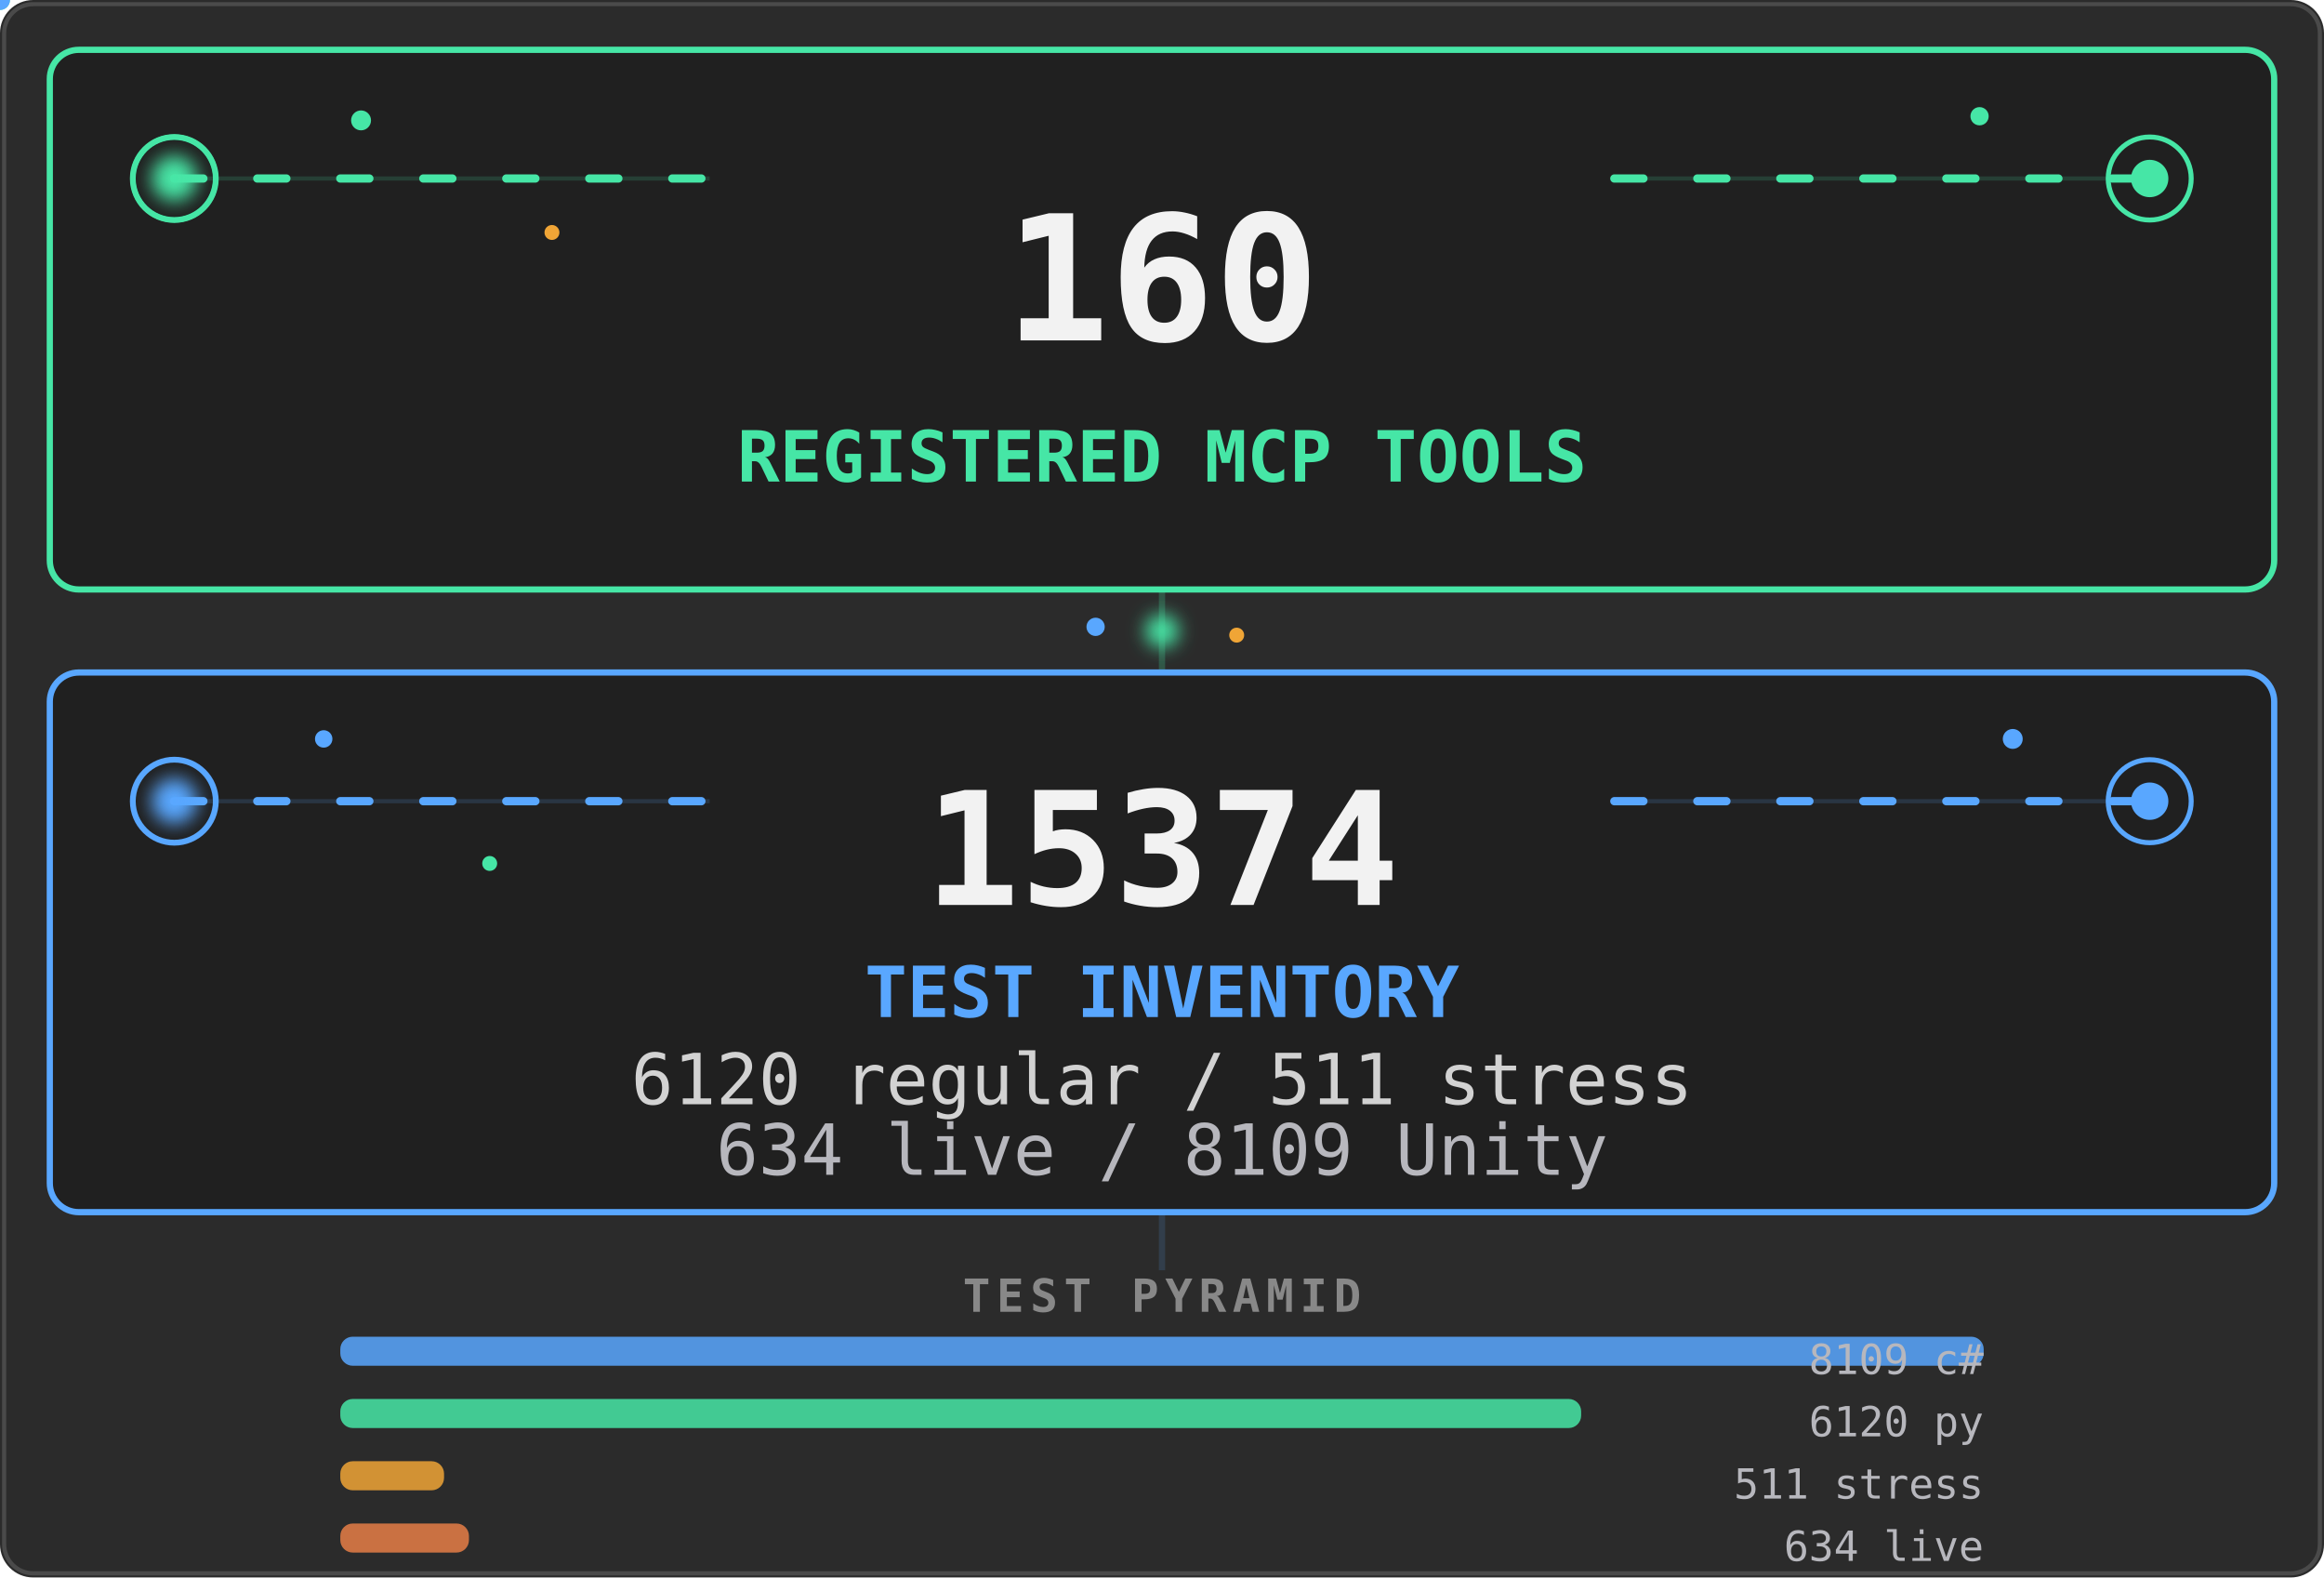
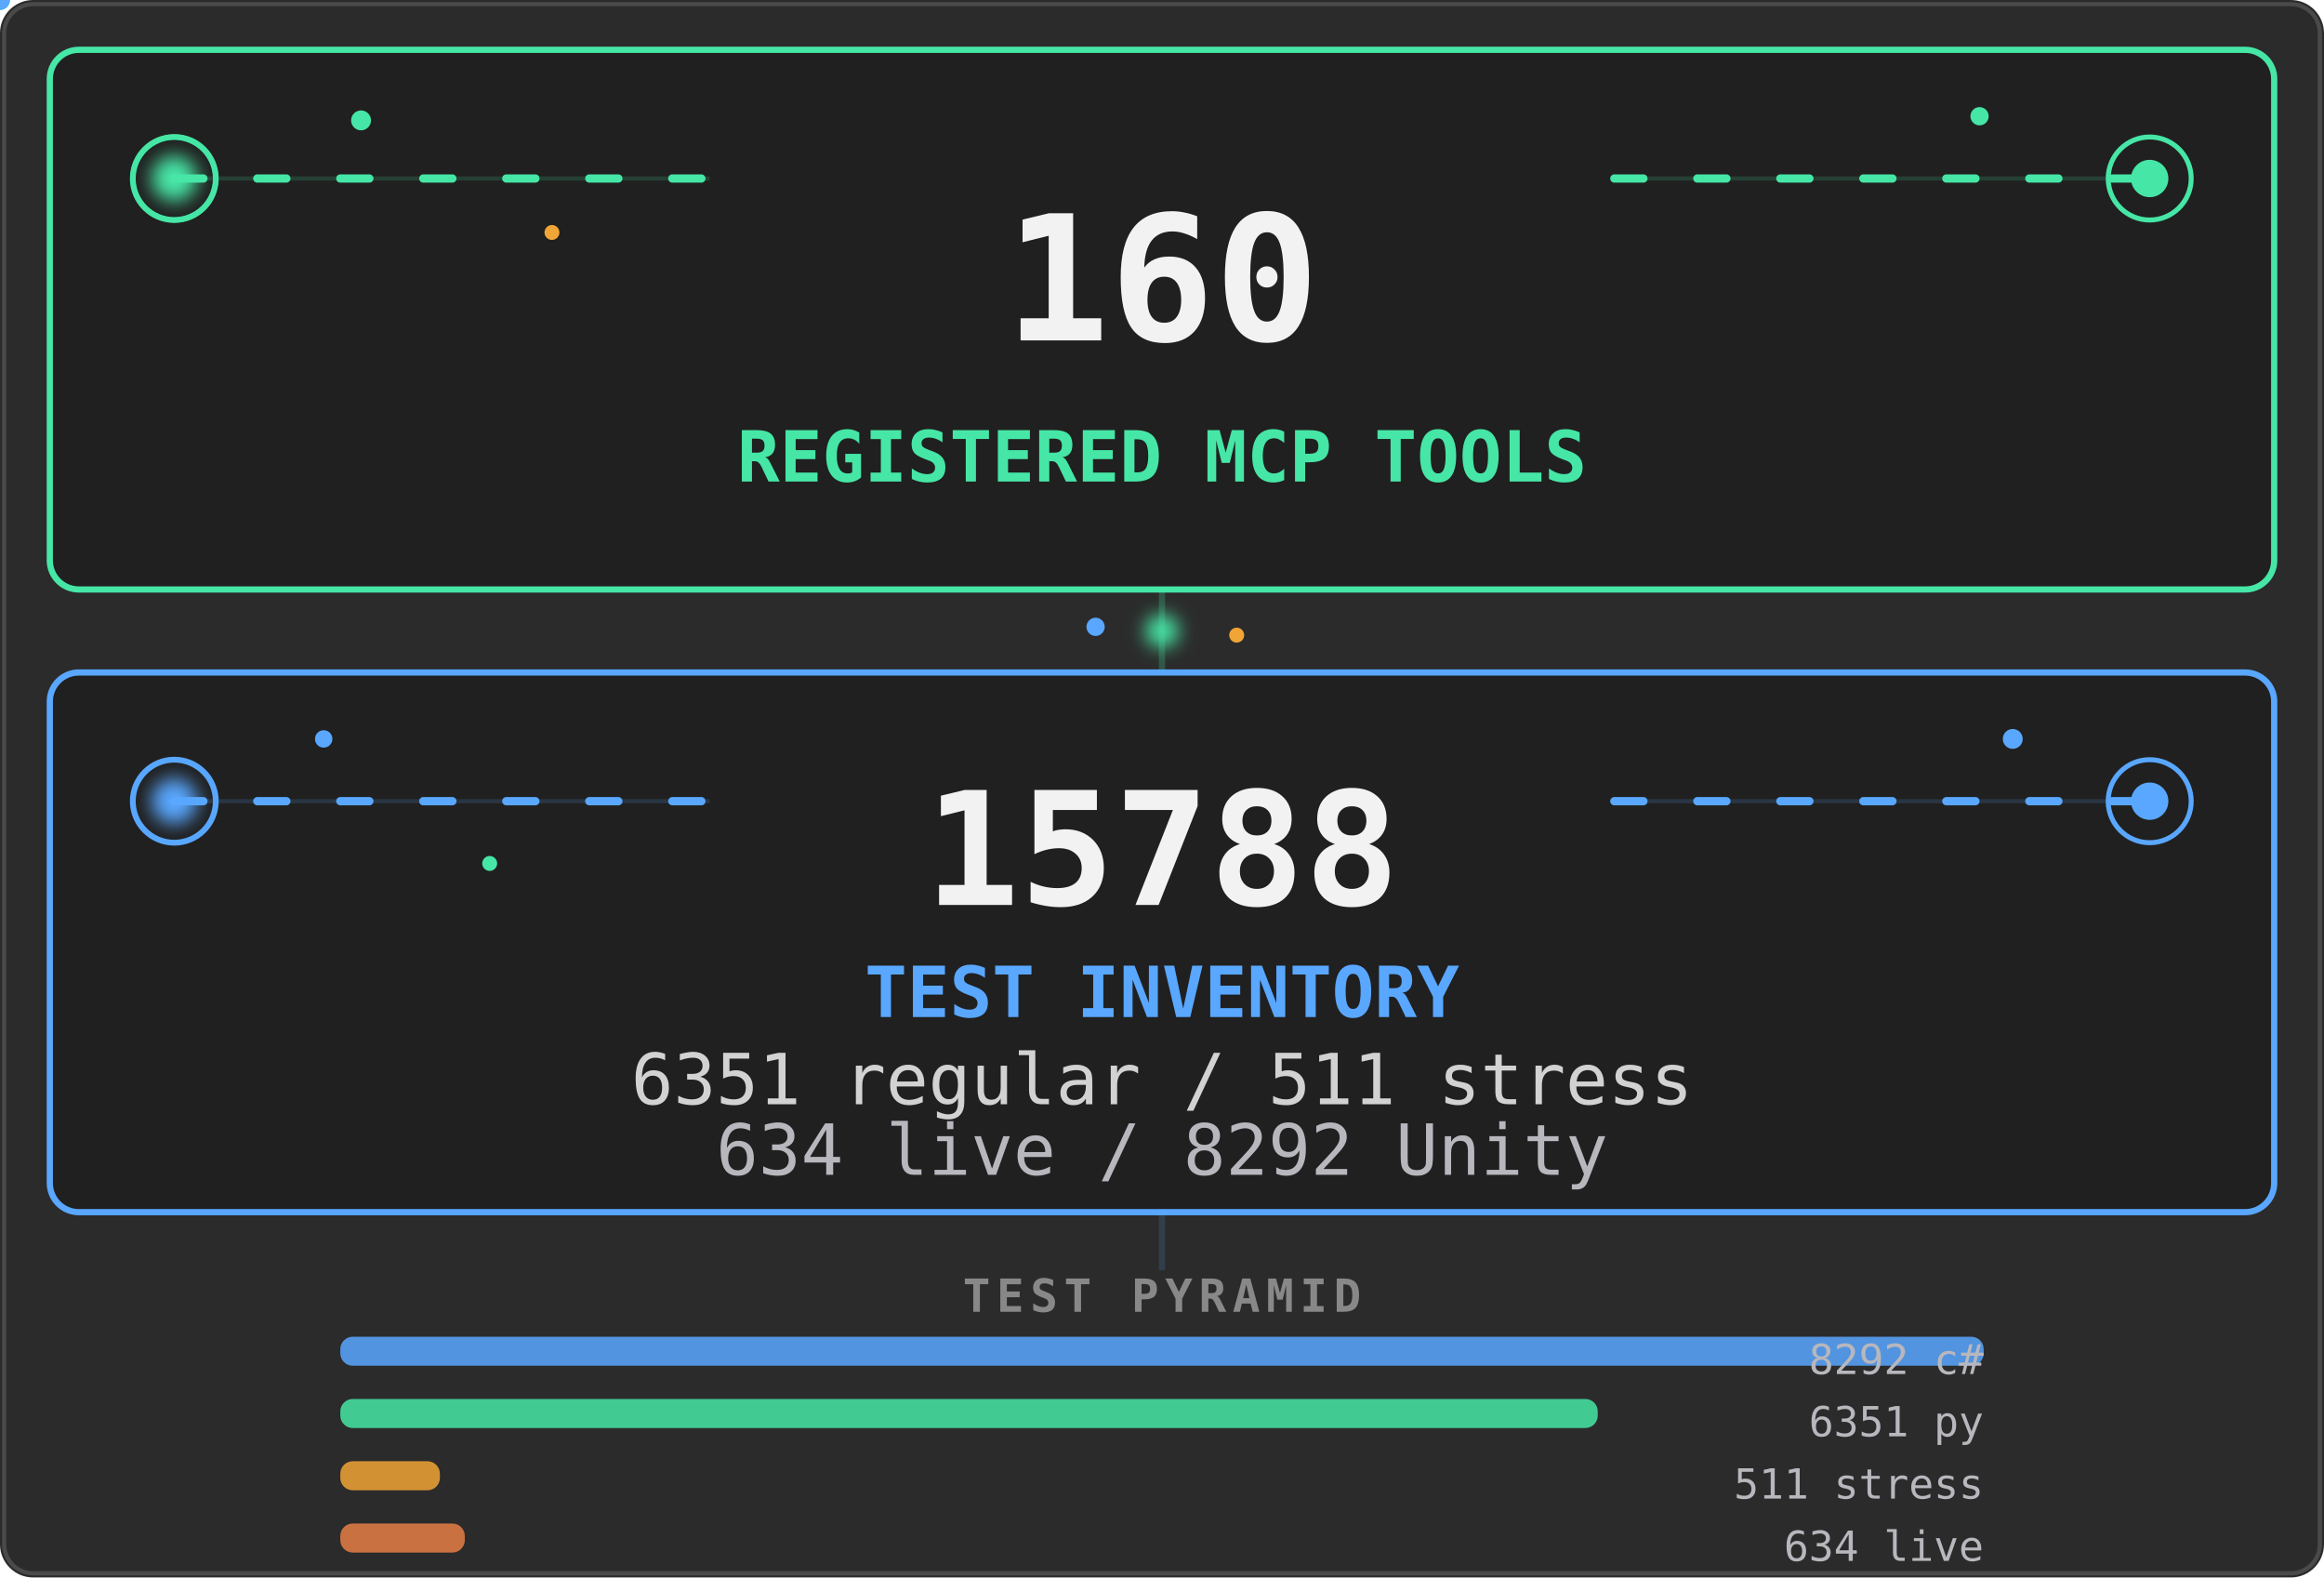
<svg xmlns="http://www.w3.org/2000/svg" viewBox="0 0 560 380" width="560" height="380" role="img" aria-labelledby="stats-title stats-desc">
  <defs>
    <filter id="stats-core-glow" x="-80%" y="-80%" width="260%" height="260%">
      <feGaussianBlur stdDeviation="2.2" />
    </filter>
    <clipPath id="stats-tools-clip">
      <rect x="12" y="12" width="536" height="130" rx="7" />
    </clipPath>
    <clipPath id="stats-tests-clip">
      <rect x="12" y="162" width="536" height="130" rx="7" />
    </clipPath>
    <linearGradient id="stats-tools-scan" x1="0" y1="0" x2="1" y2="0">
      <stop offset="0" stop-color="#46e6a6" stop-opacity="0" />
      <stop offset=".5" stop-color="#46e6a6" stop-opacity=".2" />
      <stop offset="1" stop-color="#46e6a6" stop-opacity="0" />
    </linearGradient>
    <linearGradient id="stats-tests-scan" x1="0" y1="0" x2="1" y2="0">
      <stop offset="0" stop-color="#59a7ff" stop-opacity="0" />
      <stop offset=".5" stop-color="#59a7ff" stop-opacity=".18" />
      <stop offset="1" stop-color="#59a7ff" stop-opacity="0" />
    </linearGradient>
  </defs>
  <style>
    .stats-card {
      fill: #202020;
      stroke-width: 1.5;
    }
    .stats-aura {
      transform-box: fill-box;
      transform-origin: center;
      animation: stats-aura-breathe 4.2s ease-in-out infinite;
    }
    .stats-aura-tests { animation-delay: -2.1s; }
    .stats-flow {
      fill: none;
      stroke-width: 2;
      stroke-linecap: round;
      stroke-dasharray: 7 13;
      animation: stats-flow 3.8s linear infinite;
    }
    .stats-flow-tests {
      animation-delay: -1.9s;
      animation-duration: 4.4s;
    }
    .stats-ring {
      fill: none;
      transform-box: fill-box;
      transform-origin: center;
      animation: stats-ring-life 3.2s ease-out infinite;
    }
    .stats-ring-mid { animation-delay: -1.05s; }
    .stats-ring-late { animation-delay: -2.1s; }
    .stats-ring-tests { animation-duration: 3.7s; }
    .stats-core {
      transform-box: fill-box;
      transform-origin: center;
      animation: stats-core-life 2.8s ease-in-out infinite;
    }
    .stats-core-tests {
      animation-delay: -1.4s;
      animation-duration: 3.2s;
    }
    .stats-scan {
      animation: stats-scan-yoyo 5.4s ease-in-out infinite alternate;
    }
    .stats-scan-tests {
      animation-delay: -2.7s;
      animation-duration: 6.2s;
    }
    .stats-spore {
      transform-box: fill-box;
      transform-origin: center;
      animation: stats-spore-drift 5.1s ease-in-out infinite alternate;
    }
    .stats-spore-b { animation-delay: -1.7s; animation-duration: 6.3s; }
    .stats-spore-c { animation-delay: -3.4s; animation-duration: 4.7s; }
    .stats-spore-phase-1 { animation-delay: -.6s; animation-duration: 5.5s; }
    .stats-spore-phase-2 { animation-delay: -1.3s; animation-duration: 4.8s; }
    .stats-spore-phase-3 { animation-delay: -2.2s; animation-duration: 6s; }
    .stats-spore-phase-4 { animation-delay: -3.1s; animation-duration: 5.2s; }
    .stats-spore-phase-5 { animation-delay: -4s; animation-duration: 6.6s; }
    .stats-spore-phase-6 { animation-delay: -4.8s; animation-duration: 5.8s; }
    .stats-bridge {
      transform-box: fill-box;
      transform-origin: center;
      animation: stats-bridge-life 3.6s ease-in-out infinite;
    }
    .motion-particle { pointer-events: none; }
    @keyframes stats-aura-breathe {
      0%, 100% { opacity: .07; transform: scale(.985); }
      50% { opacity: .2; transform: scale(1.015); }
    }
    @keyframes stats-flow {
      from { stroke-dashoffset: 0; }
      to { stroke-dashoffset: -40; }
    }
    @keyframes stats-ring-life {
      0% { opacity: .7; transform: scale(.45); }
      72%, 100% { opacity: 0; transform: scale(1.85); }
    }
    @keyframes stats-core-life {
      0%, 100% { opacity: .8; transform: scale(.86); }
      50% { opacity: 1; transform: scale(1.12); }
    }
    @keyframes stats-scan-yoyo {
      0% { opacity: 0; transform: translateX(-76px); }
      16%, 84% { opacity: .8; }
      100% { opacity: 0; transform: translateX(596px); }
    }
    @keyframes stats-spore-drift {
      0% { opacity: .2; transform: translate(-5px, 4px) scale(.72); }
      48% { opacity: .72; transform: translate(4px, -5px) scale(1.12); }
      100% { opacity: .3; transform: translate(9px, 3px) scale(.84); }
    }
    @keyframes stats-bridge-life {
      0%, 100% { opacity: .38; transform: scale(.82); }
      50% { opacity: 1; transform: scale(1.12); }
    }
    @media (prefers-reduced-motion: reduce) {
      .stats-aura, .stats-flow, .stats-ring, .stats-core,
      .stats-scan, .stats-spore, .stats-bridge {
        animation: none !important;
      }
      .stats-aura { opacity: .1; }
      .stats-flow { stroke-dasharray: none; opacity: .42; }
      .stats-ring { opacity: .18; }
      .stats-core { opacity: 1; }
      .stats-scan, .motion-particle { display: none; }
      .stats-spore { opacity: .3; }
      .stats-bridge { opacity: .75; }
    }
  </style>
  <rect width="560" height="380" rx="8" fill="#2b2b2b" />
  <rect x="1" y="1" width="558" height="378" rx="7" fill="none" stroke="#4a4a4a" />
  <path d="M280 142V162" stroke="#46e6a6" stroke-width="1.5" opacity=".22" />
  <circle class="stats-bridge" cx="280" cy="152" r="4" fill="#46e6a6" filter="url(#stats-core-glow)" />
  <circle class="stats-spore stats-spore-b stats-spore-phase-1" cx="264" cy="151" r="2.2" fill="#59a7ff" />
  <circle class="stats-spore stats-spore-c stats-spore-phase-2" cx="298" cy="153" r="1.8" fill="#f0a536" />
  <rect class="stats-aura" x="12" y="12" width="536" height="130" rx="7" fill="#46e6a6" />
  <rect class="stats-card" x="12" y="12" width="536" height="130" rx="7" stroke="#46e6a6" />
  <g clip-path="url(#stats-tools-clip)">
    <rect class="stats-scan" x="-70" y="12" width="74" height="130" fill="url(#stats-tools-scan)" />
  </g>
  <path d="M42 43H171M389 43H518" stroke="#46e6a6" opacity=".16" />
  <path class="stats-flow" d="M42 43H171M389 43H518" stroke="#46e6a6" />
  <g aria-hidden="true">
    <circle class="stats-ring" cx="42" cy="43" r="10" stroke="#46e6a6" stroke-width="1.4" />
    <circle class="stats-ring stats-ring-mid" cx="42" cy="43" r="10" stroke="#46e6a6" stroke-width="1.2" />
    <circle class="stats-ring stats-ring-late" cx="518" cy="43" r="10" stroke="#46e6a6" stroke-width="1.2" />
    <circle class="stats-core" cx="42" cy="43" r="5.5" fill="#46e6a6" filter="url(#stats-core-glow)" />
    <circle class="stats-core" cx="518" cy="43" r="4.5" fill="#46e6a6" />
    <circle class="stats-spore" cx="87" cy="29" r="2.4" fill="#46e6a6" />
    <circle class="stats-spore stats-spore-b stats-spore-phase-3" cx="133" cy="56" r="1.8" fill="#f0a536" />
    <circle class="stats-spore stats-spore-c stats-spore-phase-4" cx="477" cy="28" r="2.2" fill="#46e6a6" />
    <g class="motion-particle">
      <circle r="2.4" fill="#46e6a6">
        <animateMotion dur="4.8s" begin="-1.3s" repeatCount="indefinite" path="M42 43H171" />
        <animate attributeName="opacity" values="0;.9;.9;0" dur="4.8s" begin="-1.3s" repeatCount="indefinite" />
      </circle>
    </g>
    <g class="motion-particle">
      <circle r="2" fill="#46e6a6">
        <animateMotion dur="5.6s" begin="-4.1s" repeatCount="indefinite" path="M389 43H518" />
        <animate attributeName="opacity" values="0;.75;.75;0" dur="5.6s" begin="-4.1s" repeatCount="indefinite" />
      </circle>
    </g>
  </g>
  <g font-family="ui-monospace, SFMono-Regular, Menlo, Consolas, monospace">
    <text x="280" y="82" text-anchor="middle" fill="#f2f2f2" font-size="42" data-biome-marker="TOOLS" font-weight="700" data-mobile-critical="true">160</text>
    <text x="280" y="116" text-anchor="middle" fill="#46e6a6" font-size="17" font-weight="700" data-mobile-critical="true">REGISTERED MCP TOOLS</text>
  </g>
  <rect class="stats-aura stats-aura-tests" x="12" y="162" width="536" height="130" rx="7" fill="#59a7ff" />
  <rect class="stats-card stats-card-tests" x="12" y="162" width="536" height="130" rx="7" stroke="#59a7ff" />
  <g clip-path="url(#stats-tests-clip)">
    <rect class="stats-scan stats-scan-tests" x="-70" y="162" width="74" height="130" fill="url(#stats-tests-scan)" />
  </g>
  <path d="M42 193H171M389 193H518" stroke="#59a7ff" opacity=".16" />
  <path class="stats-flow stats-flow-tests" d="M42 193H171M389 193H518" stroke="#59a7ff" />
  <g aria-hidden="true">
    <circle class="stats-ring stats-ring-tests" cx="42" cy="193" r="10" stroke="#59a7ff" stroke-width="1.4" />
    <circle class="stats-ring stats-ring-mid stats-ring-tests" cx="518" cy="193" r="10" stroke="#59a7ff" stroke-width="1.2" />
    <circle class="stats-core stats-core-tests" cx="42" cy="193" r="5.5" fill="#59a7ff" filter="url(#stats-core-glow)" />
    <circle class="stats-core stats-core-tests" cx="518" cy="193" r="4.5" fill="#59a7ff" />
    <circle class="stats-spore stats-spore-c stats-spore-phase-5" cx="78" cy="178" r="2.1" fill="#59a7ff" />
    <circle class="stats-spore stats-spore-phase-6" cx="118" cy="208" r="1.8" fill="#46e6a6" />
    <circle class="stats-spore stats-spore-b stats-spore-phase-2" cx="485" cy="178" r="2.4" fill="#59a7ff" />
    <g class="motion-particle">
      <circle r="2.4" fill="#59a7ff">
        <animateMotion dur="5.2s" begin="-3.7s" repeatCount="indefinite" path="M42 193H171" />
        <animate attributeName="opacity" values="0;.9;.9;0" dur="5.2s" begin="-3.7s" repeatCount="indefinite" />
      </circle>
    </g>
    <g class="motion-particle">
      <circle r="2" fill="#59a7ff">
        <animateMotion dur="4.6s" begin="-.8s" repeatCount="indefinite" path="M389 193H518" />
        <animate attributeName="opacity" values="0;.75;.75;0" dur="4.6s" begin="-.8s" repeatCount="indefinite" />
      </circle>
    </g>
  </g>
  <g font-family="ui-monospace, SFMono-Regular, Menlo, Consolas, monospace">
-     <text x="280" y="218" text-anchor="middle" fill="#f2f2f2" font-size="38" data-biome-marker="TESTS" font-weight="700" data-mobile-critical="true">15374</text>
+     <text x="280" y="218" text-anchor="middle" fill="#f2f2f2" font-size="38" data-biome-marker="TESTS" font-weight="700" data-mobile-critical="true">15788</text>
    <text x="280" y="245" text-anchor="middle" fill="#59a7ff" font-size="17" font-weight="700" data-mobile-critical="true">TEST INVENTORY</text>
-     <text x="280" y="266" text-anchor="middle" fill="#d2d2d2" font-size="17" data-biome-marker="BREAKDOWN_PRIMARY" data-mobile-critical="true">6120 regular / 511 stress</text>
-     <text x="280" y="283" text-anchor="middle" fill="#b7b7bd" font-size="17" data-biome-marker="BREAKDOWN_SECONDARY" data-mobile-critical="true">634 live / 8109 Unity</text>
+     <text x="280" y="266" text-anchor="middle" fill="#d2d2d2" font-size="17" data-biome-marker="BREAKDOWN_PRIMARY" data-mobile-critical="true">6351 regular / 511 stress</text>
+     <text x="280" y="283" text-anchor="middle" fill="#b7b7bd" font-size="17" data-biome-marker="BREAKDOWN_SECONDARY" data-mobile-critical="true">634 live / 8292 Unity</text>
  </g>
  <path d="M280 292V306" stroke="#59a7ff" stroke-width="1.5" opacity=".15" />
  <g font-family="ui-monospace, SFMono-Regular, Menlo, Consolas, monospace">
    <text x="280" y="316" text-anchor="middle" fill="#888" font-size="11" font-weight="600" letter-spacing="1.5">TEST PYRAMID</text>
    <rect data-biome-bar="CS" x="82" y="322" height="7" width="396" rx="3" fill="#59a7ff" opacity=".85" />
-     <text data-biome-bar-label="CS" x="478" y="331" text-anchor="end" fill="#b7b7bd" font-size="10">8109 c#</text>
-     <rect data-biome-bar="PY" x="82" y="337" height="7" width="299" rx="3" fill="#46e6a6" opacity=".85" />
-     <text data-biome-bar-label="PY" x="478" y="346" text-anchor="end" fill="#b7b7bd" font-size="10">6120 py</text>
-     <rect data-biome-bar="STRESS" x="82" y="352" height="7" width="25" rx="3" fill="#f0a536" opacity=".85" />
+     <text data-biome-bar-label="CS" x="478" y="331" text-anchor="end" fill="#b7b7bd" font-size="10">8292 c#</text>
+     <rect data-biome-bar="PY" x="82" y="337" height="7" width="303" rx="3" fill="#46e6a6" opacity=".85" />
+     <text data-biome-bar-label="PY" x="478" y="346" text-anchor="end" fill="#b7b7bd" font-size="10">6351 py</text>
+     <rect data-biome-bar="STRESS" x="82" y="352" height="7" width="24" rx="3" fill="#f0a536" opacity=".85" />
    <text data-biome-bar-label="STRESS" x="478" y="361" text-anchor="end" fill="#b7b7bd" font-size="10">511 stress</text>
-     <rect data-biome-bar="LIVE" x="82" y="367" height="7" width="31" rx="3" fill="#e67e46" opacity=".85" />
+     <rect data-biome-bar="LIVE" x="82" y="367" height="7" width="30" rx="3" fill="#e67e46" opacity=".85" />
    <text data-biome-bar-label="LIVE" x="478" y="376" text-anchor="end" fill="#b7b7bd" font-size="10">634 live</text>
  </g>
</svg>
